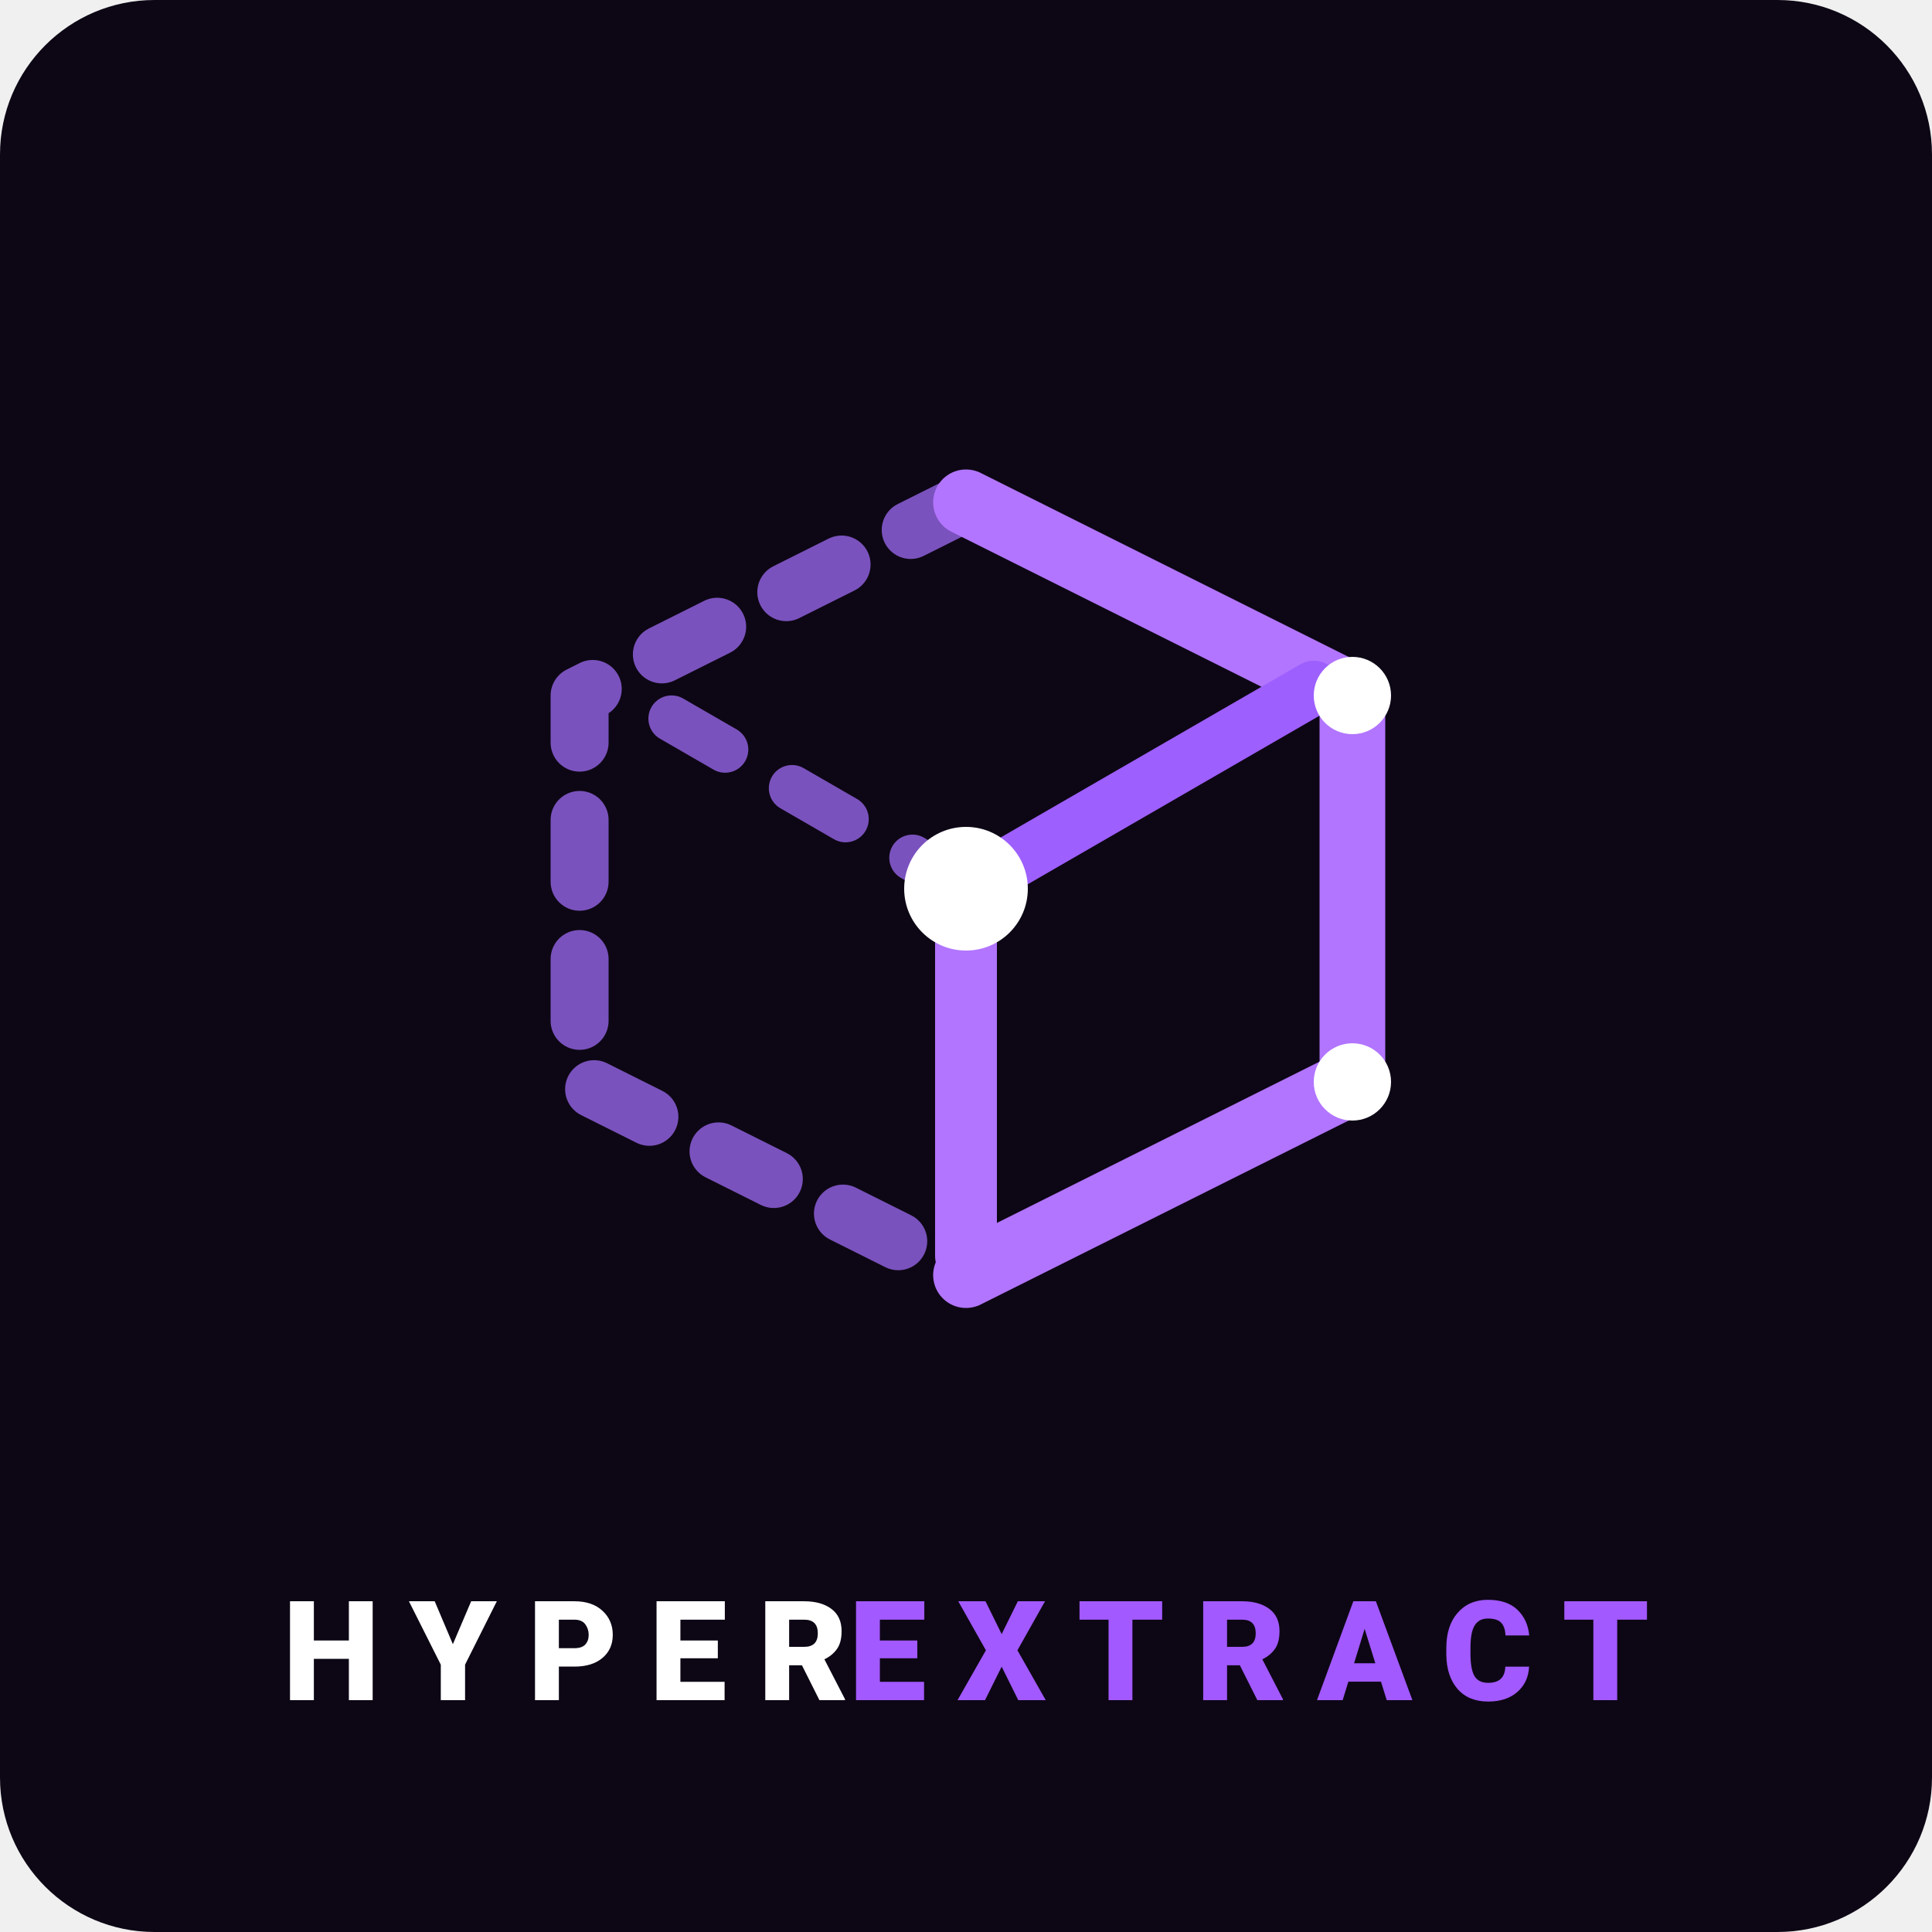
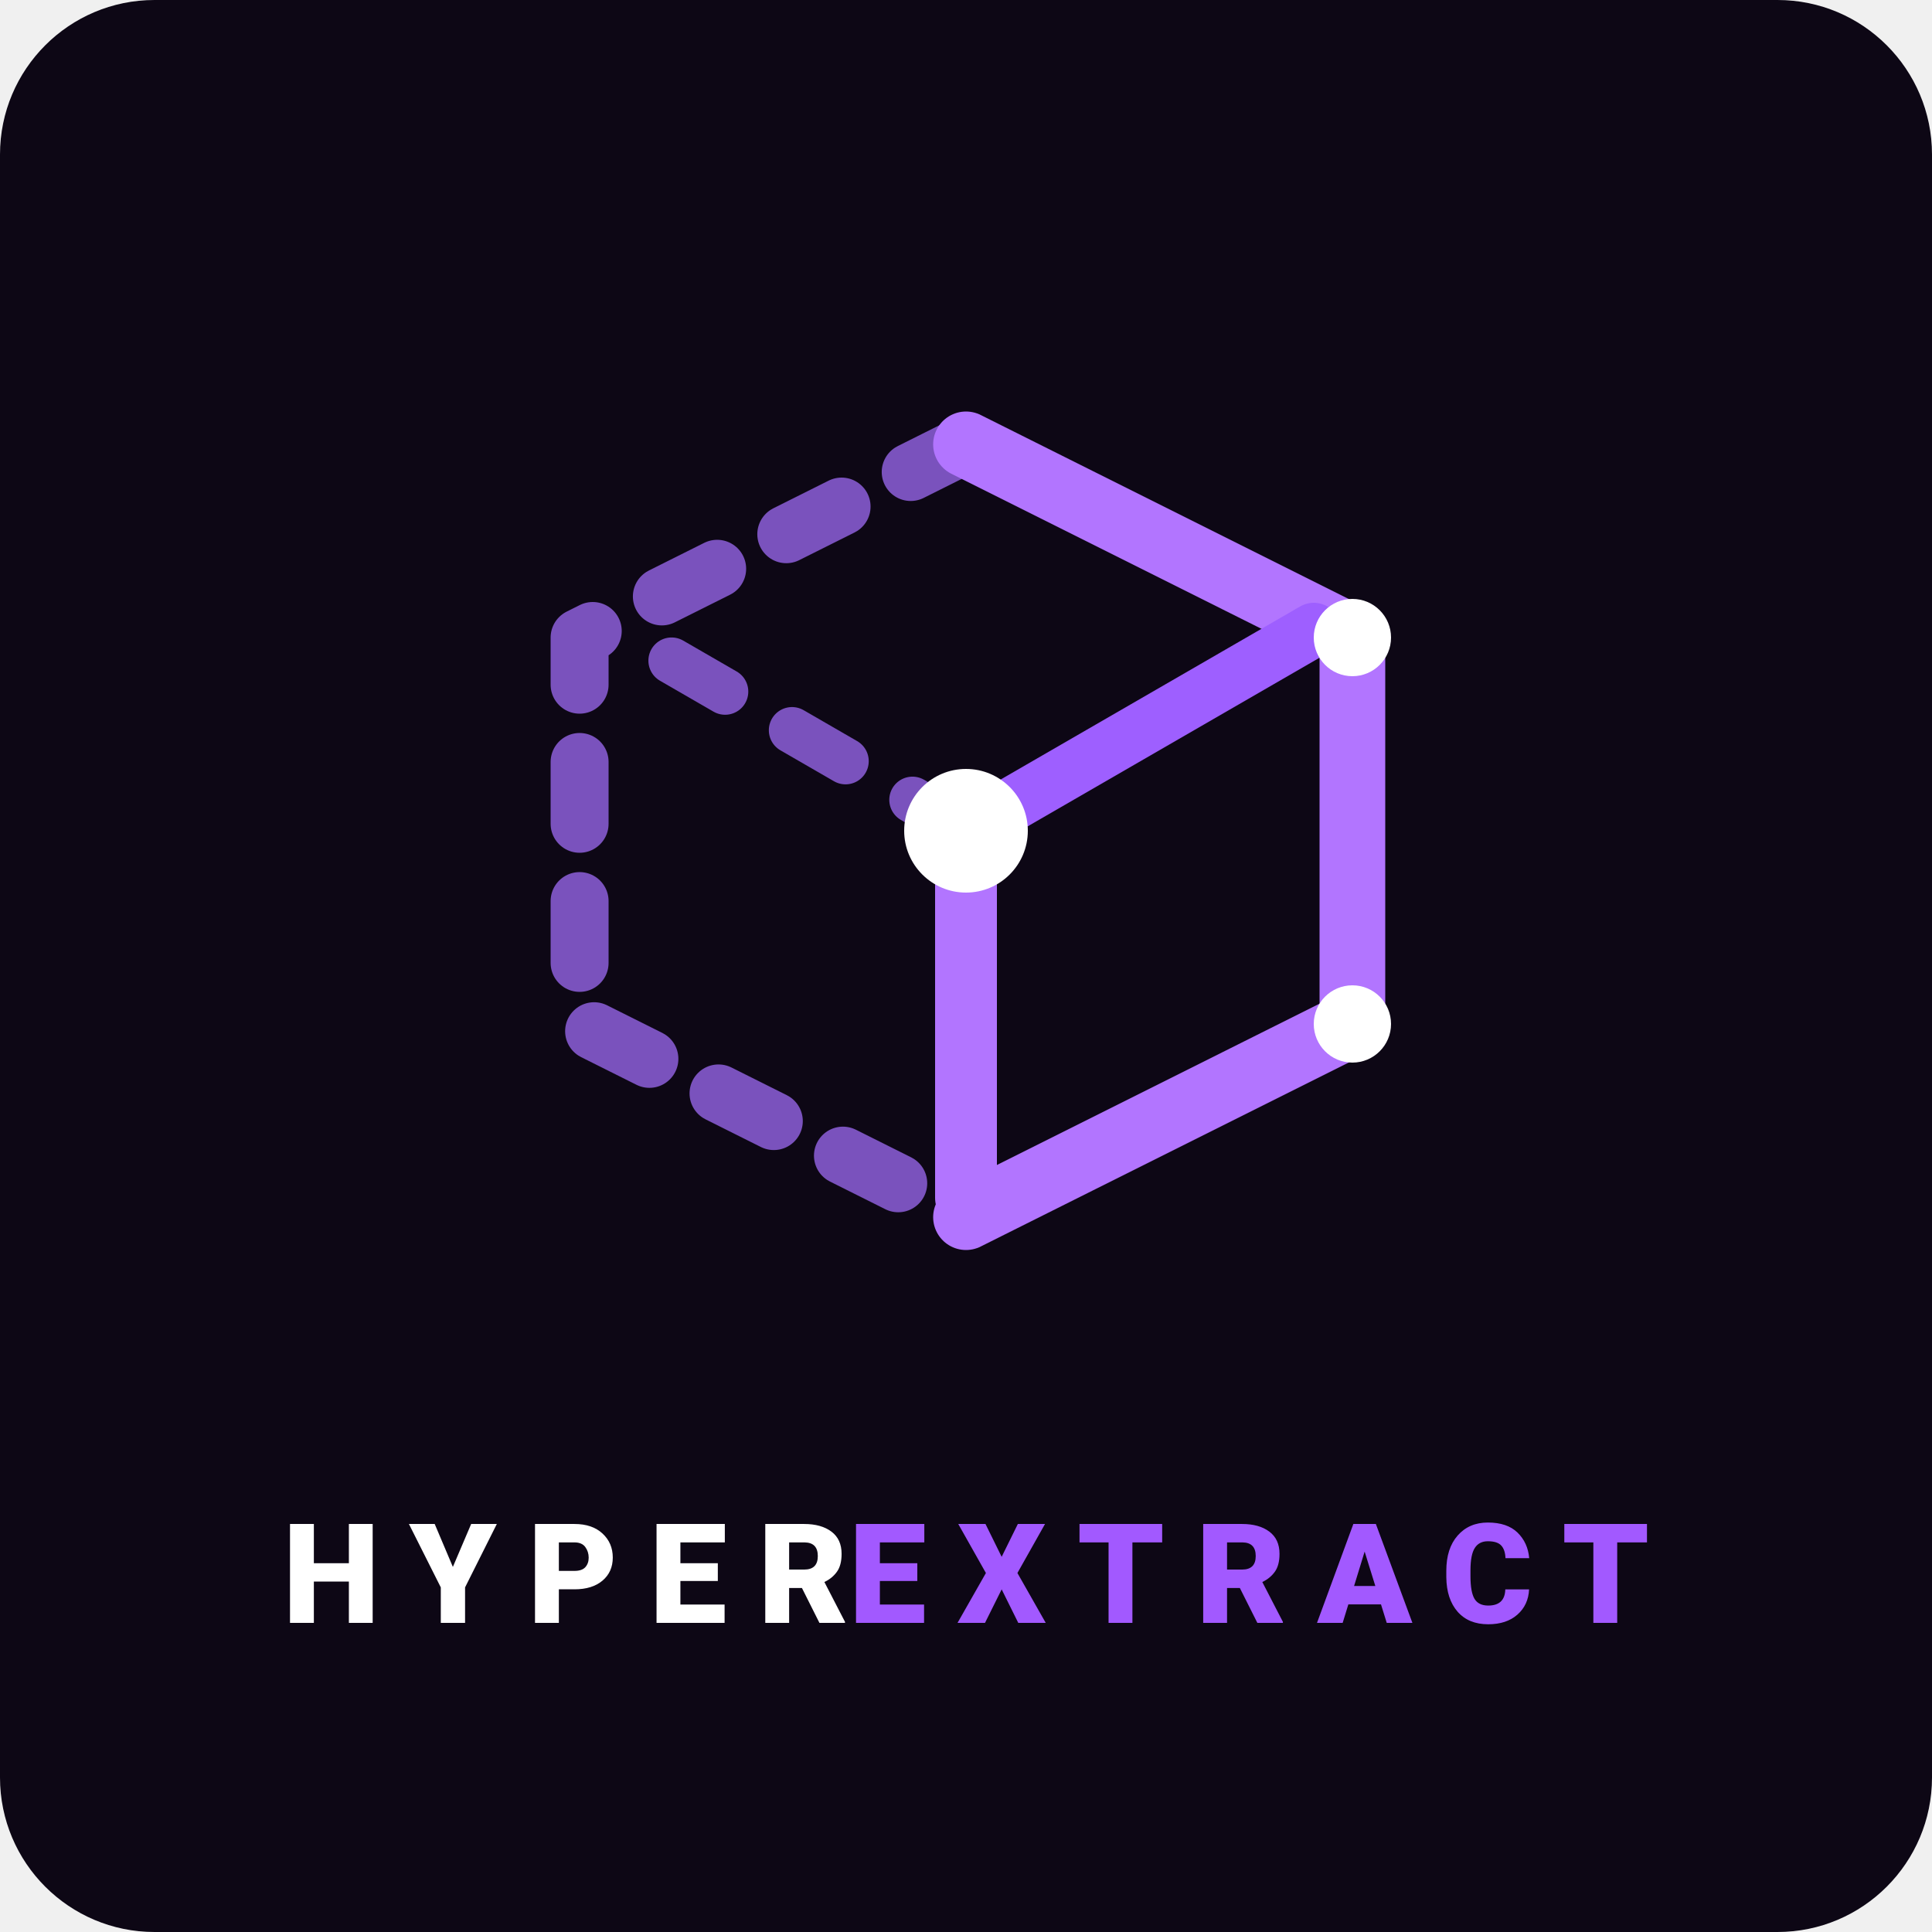
<svg xmlns="http://www.w3.org/2000/svg" viewBox="0 0 500 500" width="100%" height="100%">
  <rect width="500" height="500" rx="40" fill="#0D0715" />
-   <g transform="translate(0, -20)">
+   <g transform="translate(0, -35)">
    <polyline points="250,150 150,200 150,300 250,350" fill="none" stroke="#7A52BD" stroke-width="15" stroke-dasharray="16, 20" stroke-linecap="round" stroke-linejoin="round" />
    <polyline points="250,150 350,200 350,300 250,350" fill="none" stroke="#B275FF" stroke-width="17" stroke-linecap="round" stroke-linejoin="round" />
    <line x1="250" y1="250" x2="160" y2="198" stroke="#7A52BD" stroke-width="12" stroke-linecap="round" stroke-dasharray="16, 20" />
    <line x1="250" y1="250" x2="340" y2="198" stroke="#9E5FFF" stroke-width="14" stroke-linecap="round" />
    <line x1="250" y1="250" x2="250" y2="345" stroke="#B275FF" stroke-width="16" stroke-linecap="round" />
    <circle cx="250" cy="250" r="16" fill="#FFFFFF" />
    <circle cx="350" cy="200" r="10" fill="#FFFFFF" />
    <circle cx="350" cy="300" r="10" fill="#FFFFFF" />
  </g>
-   <text x="250" y="440" font-family="system-ui, -apple-system, 'Segoe UI', Roboto, sans-serif" font-size="36" font-weight="900" fill="#FFFFFF" text-anchor="middle" letter-spacing="8">
+   <text x="250" y="420" font-family="system-ui, -apple-system, 'Segoe UI', Roboto, sans-serif" font-size="36" font-weight="900" fill="#FFFFFF" text-anchor="middle" letter-spacing="8">
    HYPER<tspan fill="#A259FF">EXTRACT</tspan>
  </text>
</svg>
